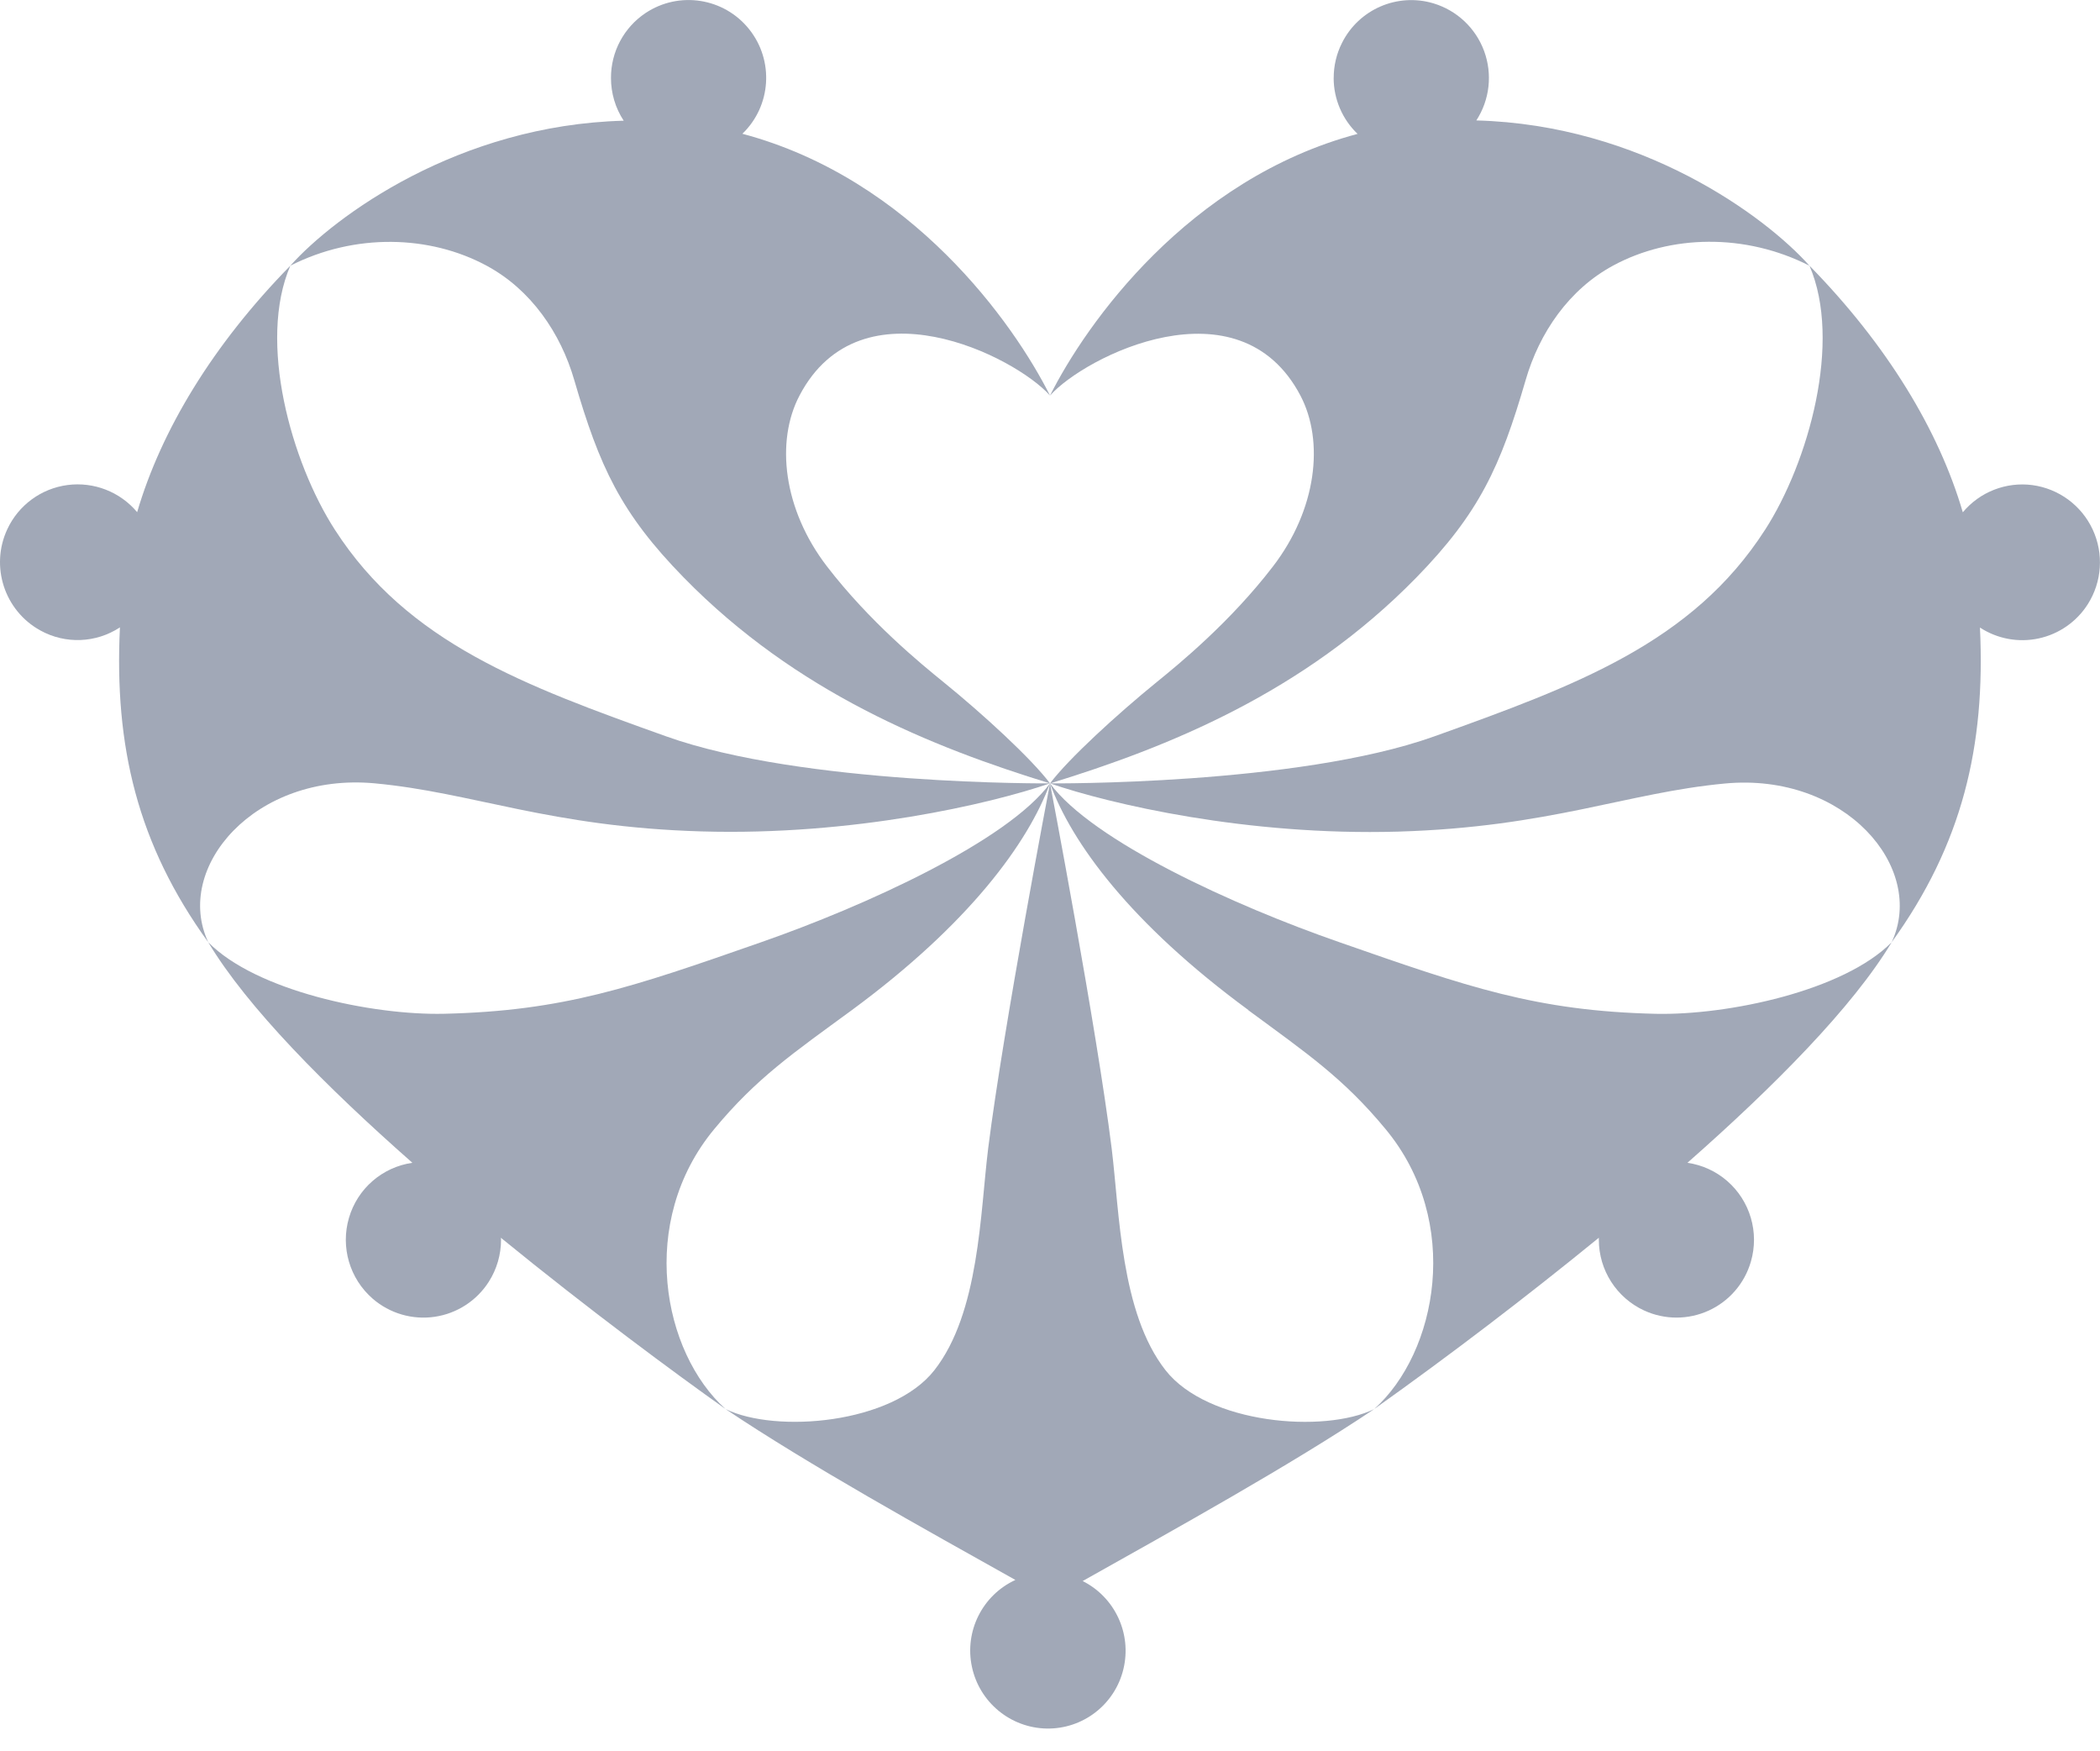
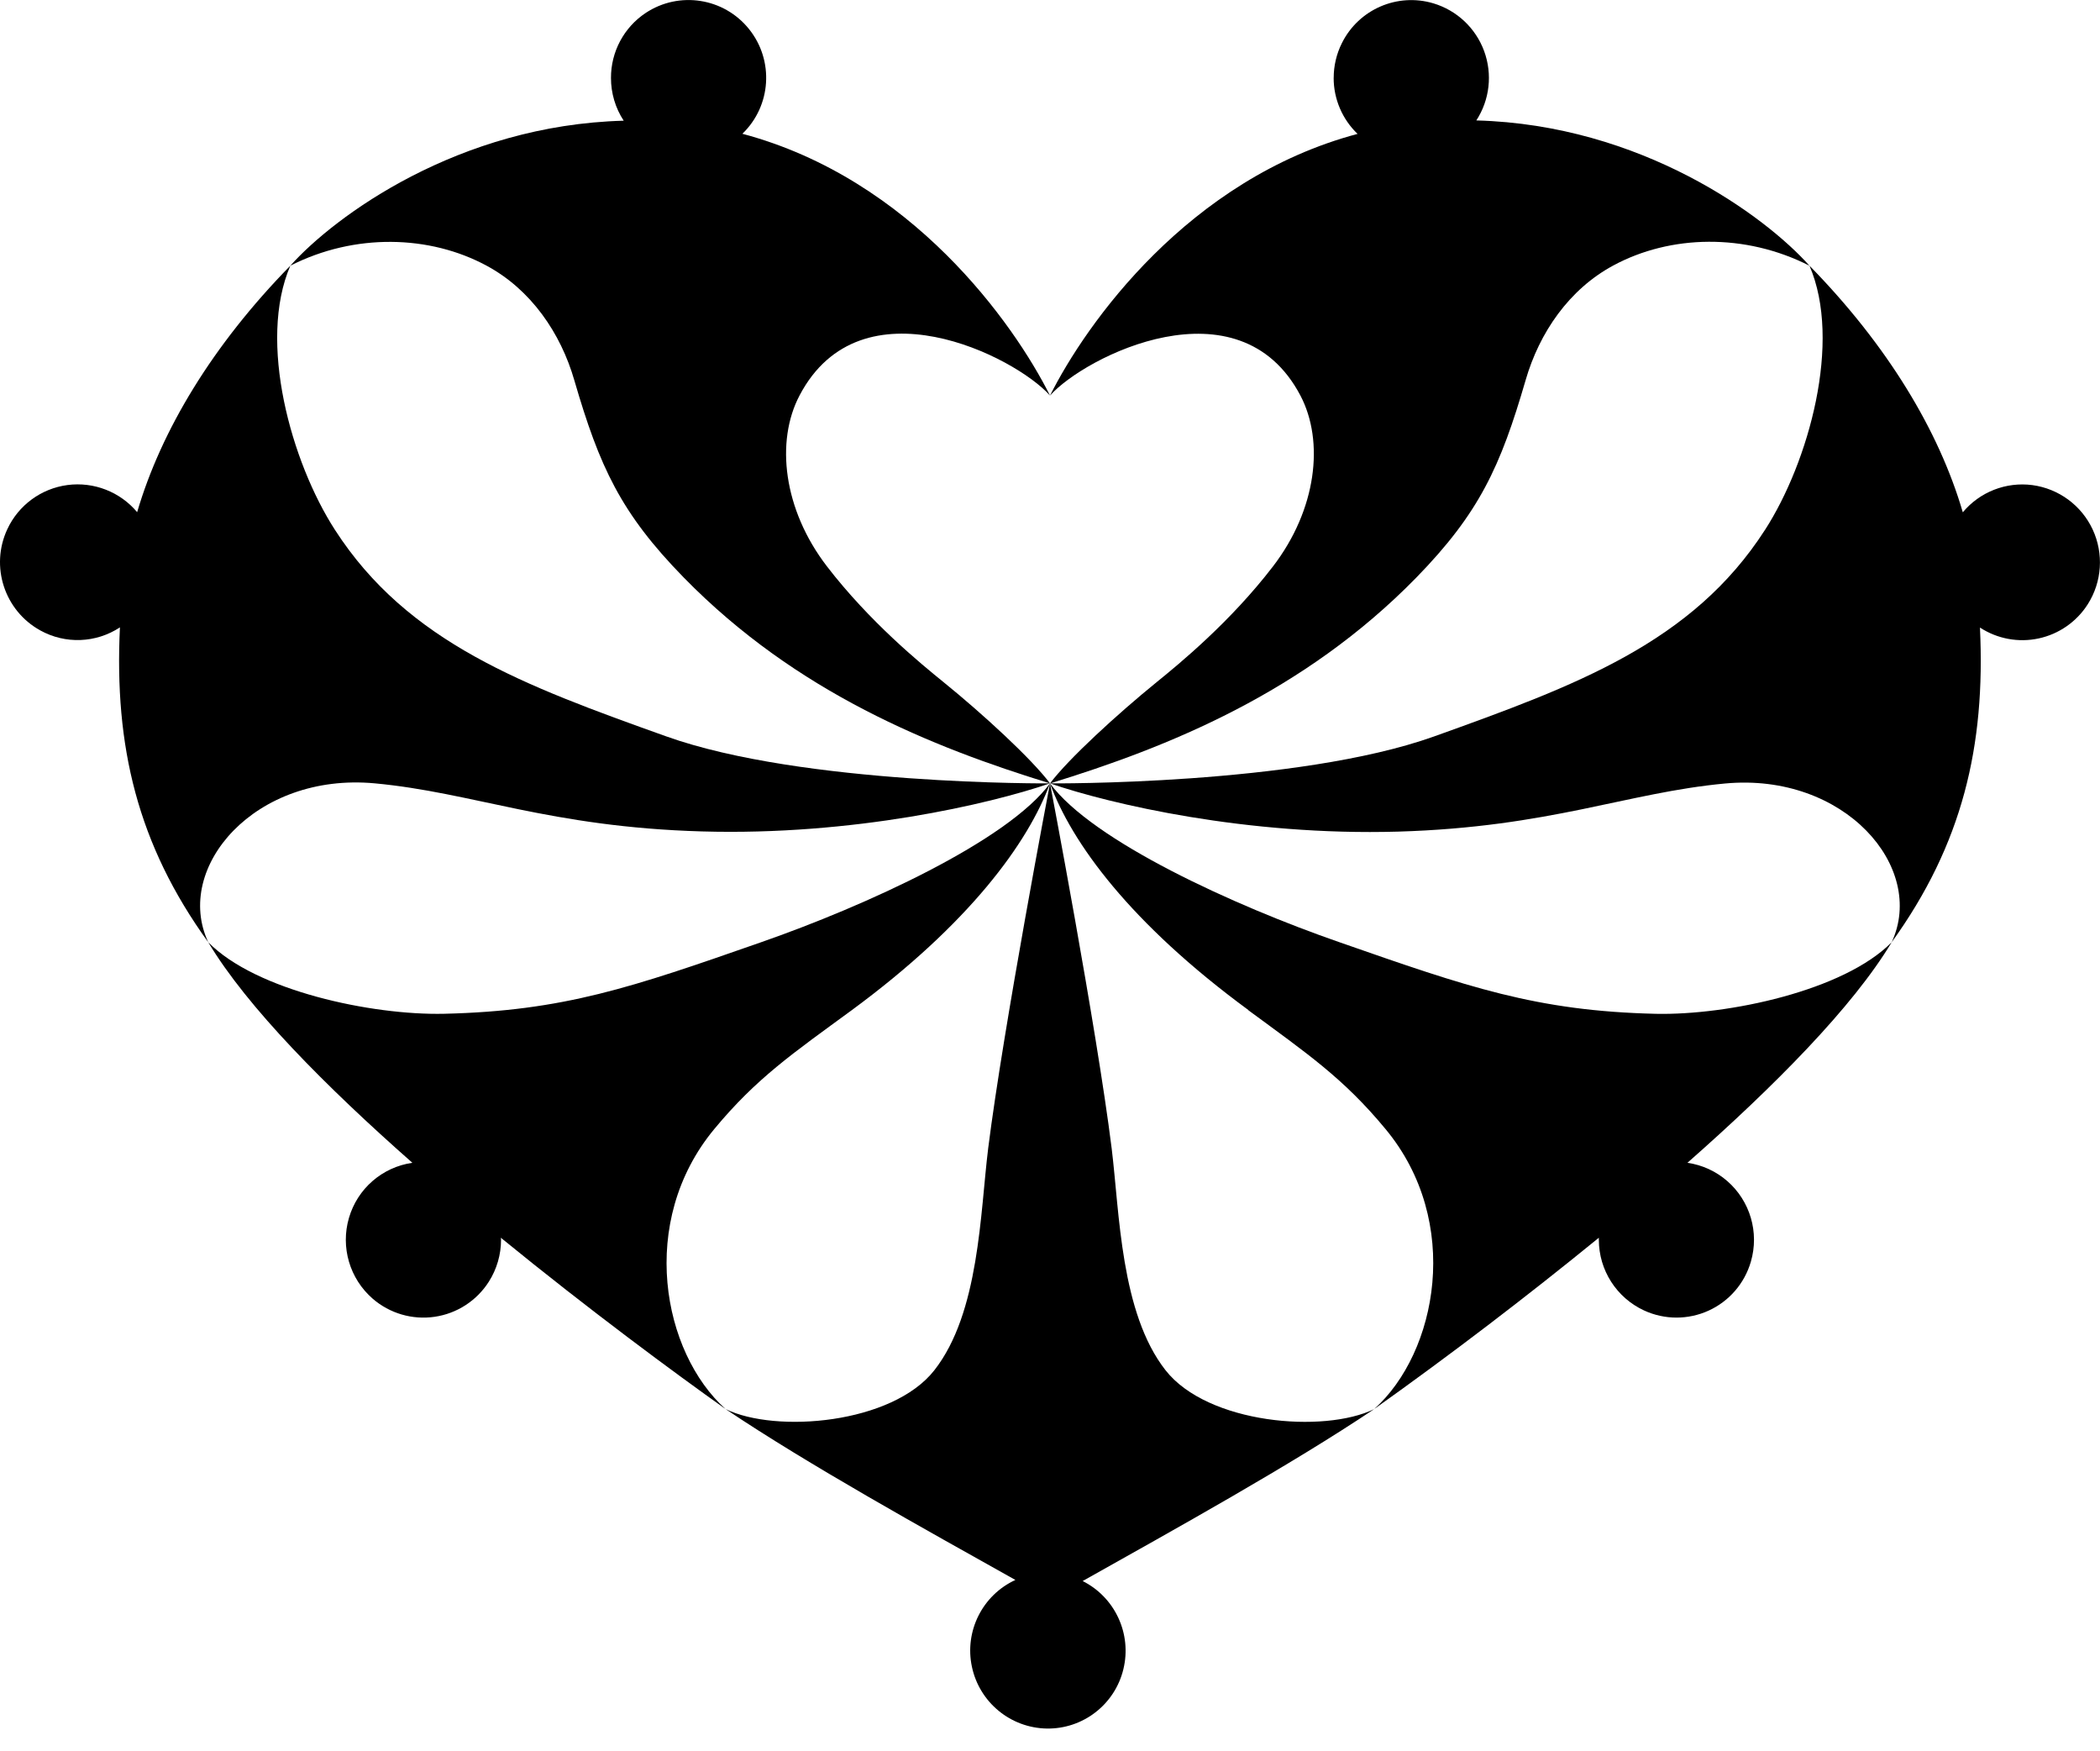
- <svg xmlns="http://www.w3.org/2000/svg" width="54" height="45" fill="none">
-   <g opacity=".4" fill="#13264A">
-     <path d="M45.387 13.62c-1.87 2.908-4.864 4.005-8.515 5.314C33.347 20.193 27 20.139 27 20.139c1.558.535 5.064 1.352 8.949 1.24 3.91-.115 5.885-1.002 8.41-1.237 3.076-.287 5.18 2.158 4.284 4.081 1.816-2.515 2.416-5.04 2.27-8.09a1.994 1.994 0 002.773-.6 2.005 2.005 0 00-1.424-3.062 1.992 1.992 0 00-1.79.699c-.615-2.106-1.947-4.302-3.943-6.34.844 1.951-.02 5.05-1.144 6.794" />
-     <path d="M34.294 2.002a1.992 1.992 0 00.615 1.44C30.56 4.6 27.93 8.313 27 10.17c.887-1.003 4.857-3.01 6.44 0 .619 1.182.416 2.93-.706 4.391-1.096 1.429-2.42 2.512-2.985 2.97-1.024.832-2.276 1.979-2.749 2.609 3.037-.932 6.523-2.332 9.414-5.286 1.626-1.665 2.17-2.858 2.816-5.08.353-1.222 1.118-2.338 2.257-2.95 1.466-.79 3.386-.835 5.042.007-1.14-1.279-4.327-3.623-8.566-3.735a2.003 2.003 0 00-1.104-3.01 1.991 1.991 0 00-2.352 1.02c-.14.278-.212.585-.212.896z" />
-     <path d="M32.1 25.97c1.5 1.106 2.442 1.742 3.53 3.058 1.975 2.381 1.328 5.744-.294 7.196a111.303 111.303 0 005.777-4.404v.05a2.003 2.003 0 001.165 1.82 1.99 1.99 0 002.744-1.254 2.004 2.004 0 00-.608-2.075 1.992 1.992 0 00-1.023-.468c2.23-1.963 4.253-4.005 5.252-5.67-1.23 1.248-4.21 1.88-6.066 1.84-3.074-.073-4.823-.685-8.133-1.84-2.71-.94-6.356-2.604-7.444-4.084.554 1.525 2.065 3.597 5.1 5.826" />
-     <path d="M25.41 29.525c-.205 1.649-.225 4.225-1.384 5.701-1.083 1.381-4.075 1.628-5.368.998 2.141 1.438 5.112 3.082 7.452 4.393a2 2 0 00-1.118 2.232 2.003 2.003 0 001.922 1.588 1.994 1.994 0 001.973-1.526 2.006 2.006 0 00-1.047-2.266c2.345-1.317 5.341-2.975 7.496-4.42-1.292.63-4.281.382-5.365-.999-1.158-1.476-1.182-4.052-1.385-5.701-.39-3.127-1.586-9.386-1.586-9.386s-1.196 6.257-1.59 9.384" />
-     <path d="M15.711 2.003c-.001.39.112.773.327 1.1-4.246.112-7.428 2.449-8.572 3.727 1.656-.841 3.582-.79 5.046 0 1.139.613 1.906 1.729 2.258 2.952.645 2.213 1.189 3.407 2.815 5.068 2.89 2.954 6.377 4.357 9.415 5.289-.471-.63-1.727-1.785-2.75-2.613-.564-.457-1.89-1.54-2.988-2.969-1.121-1.46-1.324-3.21-.702-4.391 1.581-3.01 5.551-1 6.44.003-.93-1.857-3.562-5.572-7.91-6.73a1.999 1.999 0 00.172-2.69 1.995 1.995 0 00-2.659-.416 1.997 1.997 0 00-.892 1.67z" />
-     <path d="M3.526 13.166a1.998 1.998 0 00-1.79-.697 1.994 1.994 0 00-1.549 1.138 2.005 2.005 0 00.849 2.6 1.979 1.979 0 002.048-.079c-.148 3.054.45 5.58 2.271 8.095-.9-1.923 1.206-4.371 4.282-4.085 2.527.235 4.497 1.123 8.41 1.236 3.883.113 7.393-.7 8.953-1.235 0 0-6.349.05-9.87-1.209-3.656-1.305-6.646-2.406-8.518-5.31-1.125-1.743-1.99-4.838-1.146-6.79-1.995 2.036-3.321 4.23-3.939 6.336" />
-     <path d="M19.551 24.23c-3.305 1.155-5.06 1.76-8.133 1.832-1.857.041-4.836-.59-6.063-1.839.996 1.666 3.021 3.707 5.249 5.67a1.993 1.993 0 00-1.631 1.417 2.005 2.005 0 00.61 2.076 1.993 1.993 0 002.986-.435 2.01 2.01 0 00.315-1.082.449.449 0 00-.005-.049c2.268 1.85 4.462 3.47 5.779 4.404-1.622-1.452-2.268-4.811-.293-7.196 1.09-1.316 2.03-1.954 3.53-3.053 3.037-2.233 4.545-4.315 5.105-5.836-1.09 1.48-4.737 3.147-7.449 4.091z" />
-   </g>
+ <svg xmlns="http://www.w3.org/2000/svg" width="54" height="45">
+   <path d="M45.387 13.62c-1.87 2.908-4.864 4.005-8.515 5.314C33.347 20.193 27 20.139 27 20.139c1.558.535 5.064 1.352 8.949 1.24 3.91-.115 5.885-1.002 8.41-1.237 3.076-.287 5.18 2.158 4.284 4.081 1.816-2.515 2.416-5.04 2.27-8.09a1.994 1.994 0 002.773-.6 2.005 2.005 0 00-1.424-3.062 1.992 1.992 0 00-1.79.699c-.615-2.106-1.947-4.302-3.943-6.34.844 1.951-.02 5.05-1.144 6.794" />
+   <path d="M34.294 2.002a1.992 1.992 0 00.615 1.44C30.56 4.6 27.93 8.313 27 10.17c.887-1.003 4.857-3.01 6.44 0 .619 1.182.416 2.93-.706 4.391-1.096 1.429-2.42 2.512-2.985 2.97-1.024.832-2.276 1.979-2.749 2.609 3.037-.932 6.523-2.332 9.414-5.286 1.626-1.665 2.17-2.858 2.816-5.08.353-1.222 1.118-2.338 2.257-2.95 1.466-.79 3.386-.835 5.042.007-1.14-1.279-4.327-3.623-8.566-3.735a2.003 2.003 0 00-1.104-3.01 1.991 1.991 0 00-2.352 1.02c-.14.278-.212.585-.212.896z" />
+   <path d="M32.1 25.97c1.5 1.106 2.442 1.742 3.53 3.058 1.975 2.381 1.328 5.744-.294 7.196a111.303 111.303 0 005.777-4.404v.05a2.003 2.003 0 001.165 1.82 1.99 1.99 0 002.744-1.254 2.004 2.004 0 00-.608-2.075 1.992 1.992 0 00-1.023-.468c2.23-1.963 4.253-4.005 5.252-5.67-1.23 1.248-4.21 1.88-6.066 1.84-3.074-.073-4.823-.685-8.133-1.84-2.71-.94-6.356-2.604-7.444-4.084.554 1.525 2.065 3.597 5.1 5.826" />
+   <path d="M25.41 29.525c-.205 1.649-.225 4.225-1.384 5.701-1.083 1.381-4.075 1.628-5.368.998 2.141 1.438 5.112 3.082 7.452 4.393a2 2 0 00-1.118 2.232 2.003 2.003 0 001.922 1.588 1.994 1.994 0 001.973-1.526 2.006 2.006 0 00-1.047-2.266c2.345-1.317 5.341-2.975 7.496-4.42-1.292.63-4.281.382-5.365-.999-1.158-1.476-1.182-4.052-1.385-5.701-.39-3.127-1.586-9.386-1.586-9.386s-1.196 6.257-1.59 9.384" />
+   <path d="M15.711 2.003c-.001.39.112.773.327 1.1-4.246.112-7.428 2.449-8.572 3.727 1.656-.841 3.582-.79 5.046 0 1.139.613 1.906 1.729 2.258 2.952.645 2.213 1.189 3.407 2.815 5.068 2.89 2.954 6.377 4.357 9.415 5.289-.471-.63-1.727-1.785-2.75-2.613-.564-.457-1.89-1.54-2.988-2.969-1.121-1.46-1.324-3.21-.702-4.391 1.581-3.01 5.551-1 6.44.003-.93-1.857-3.562-5.572-7.91-6.73a1.999 1.999 0 00.172-2.69 1.995 1.995 0 00-2.659-.416 1.997 1.997 0 00-.892 1.67z" />
+   <path d="M3.526 13.166a1.998 1.998 0 00-1.79-.697 1.994 1.994 0 00-1.549 1.138 2.005 2.005 0 00.849 2.6 1.979 1.979 0 002.048-.079c-.148 3.054.45 5.58 2.271 8.095-.9-1.923 1.206-4.371 4.282-4.085 2.527.235 4.497 1.123 8.41 1.236 3.883.113 7.393-.7 8.953-1.235 0 0-6.349.05-9.87-1.209-3.656-1.305-6.646-2.406-8.518-5.31-1.125-1.743-1.99-4.838-1.146-6.79-1.995 2.036-3.321 4.23-3.939 6.336" />
+   <path d="M19.551 24.23c-3.305 1.155-5.06 1.76-8.133 1.832-1.857.041-4.836-.59-6.063-1.839.996 1.666 3.021 3.707 5.249 5.67a1.993 1.993 0 00-1.631 1.417 2.005 2.005 0 00.61 2.076 1.993 1.993 0 002.986-.435 2.01 2.01 0 00.315-1.082.449.449 0 00-.005-.049c2.268 1.85 4.462 3.47 5.779 4.404-1.622-1.452-2.268-4.811-.293-7.196 1.09-1.316 2.03-1.954 3.53-3.053 3.037-2.233 4.545-4.315 5.105-5.836-1.09 1.48-4.737 3.147-7.449 4.091z" />
</svg>
